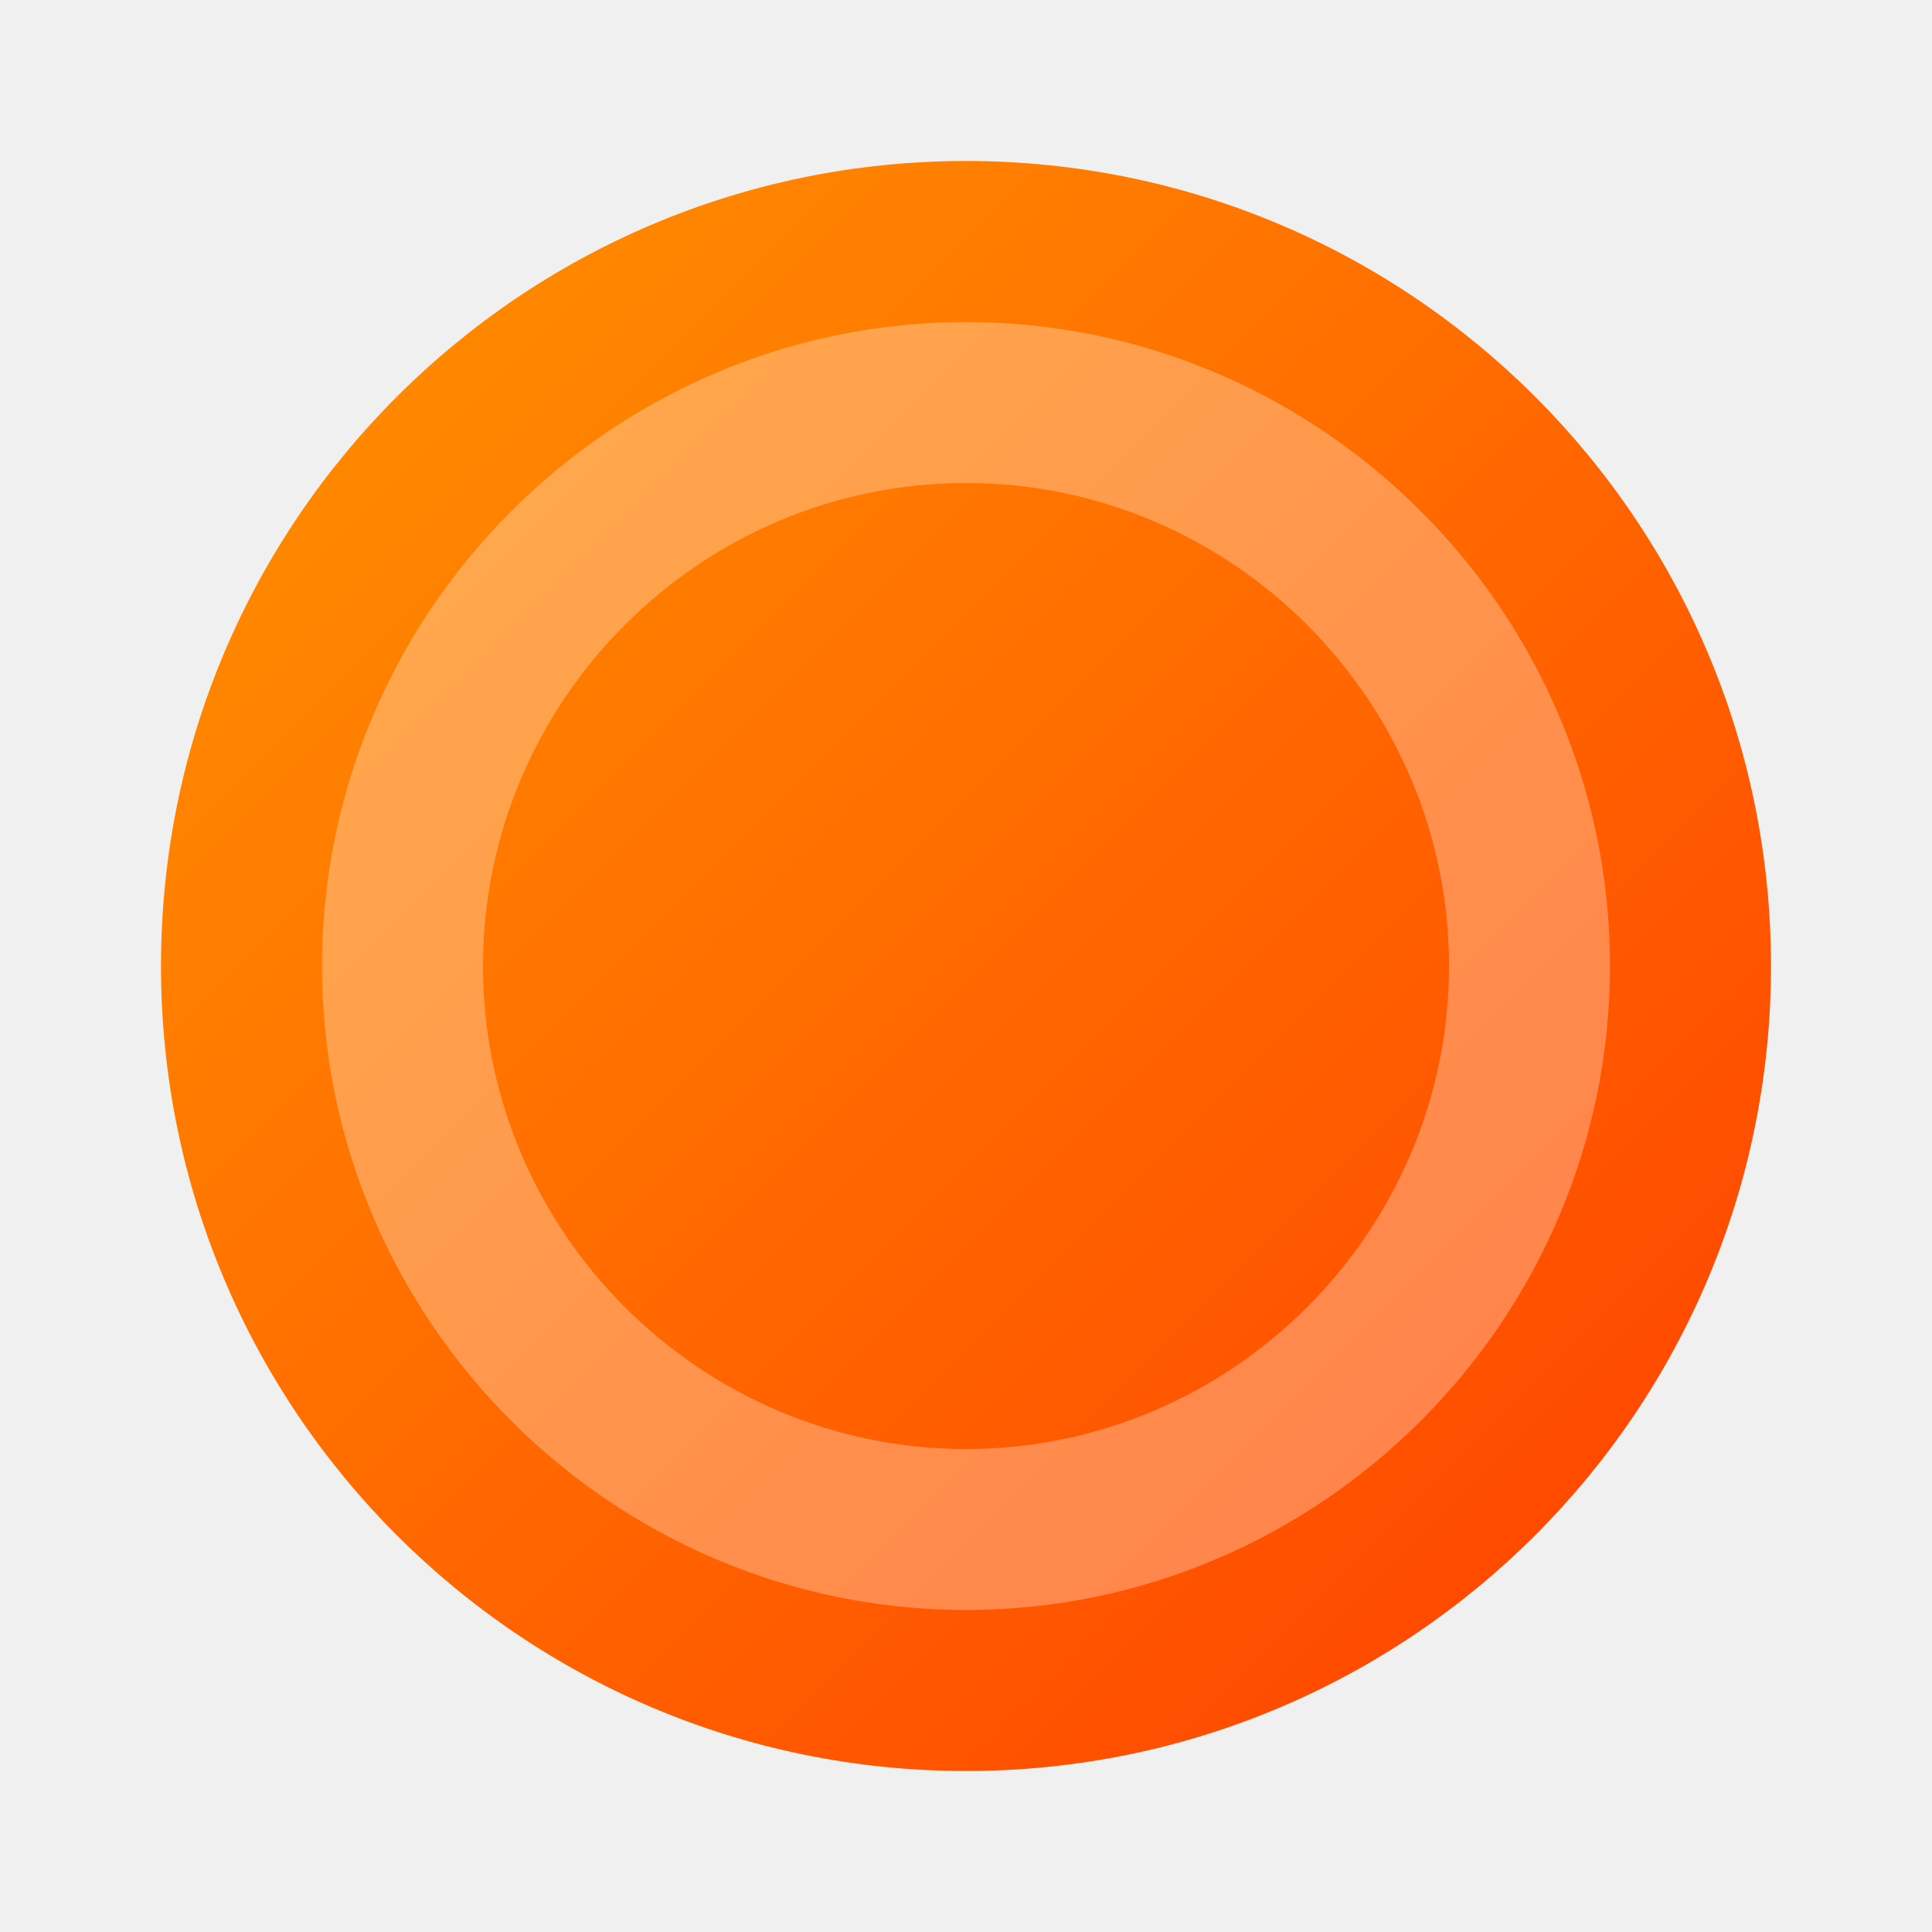
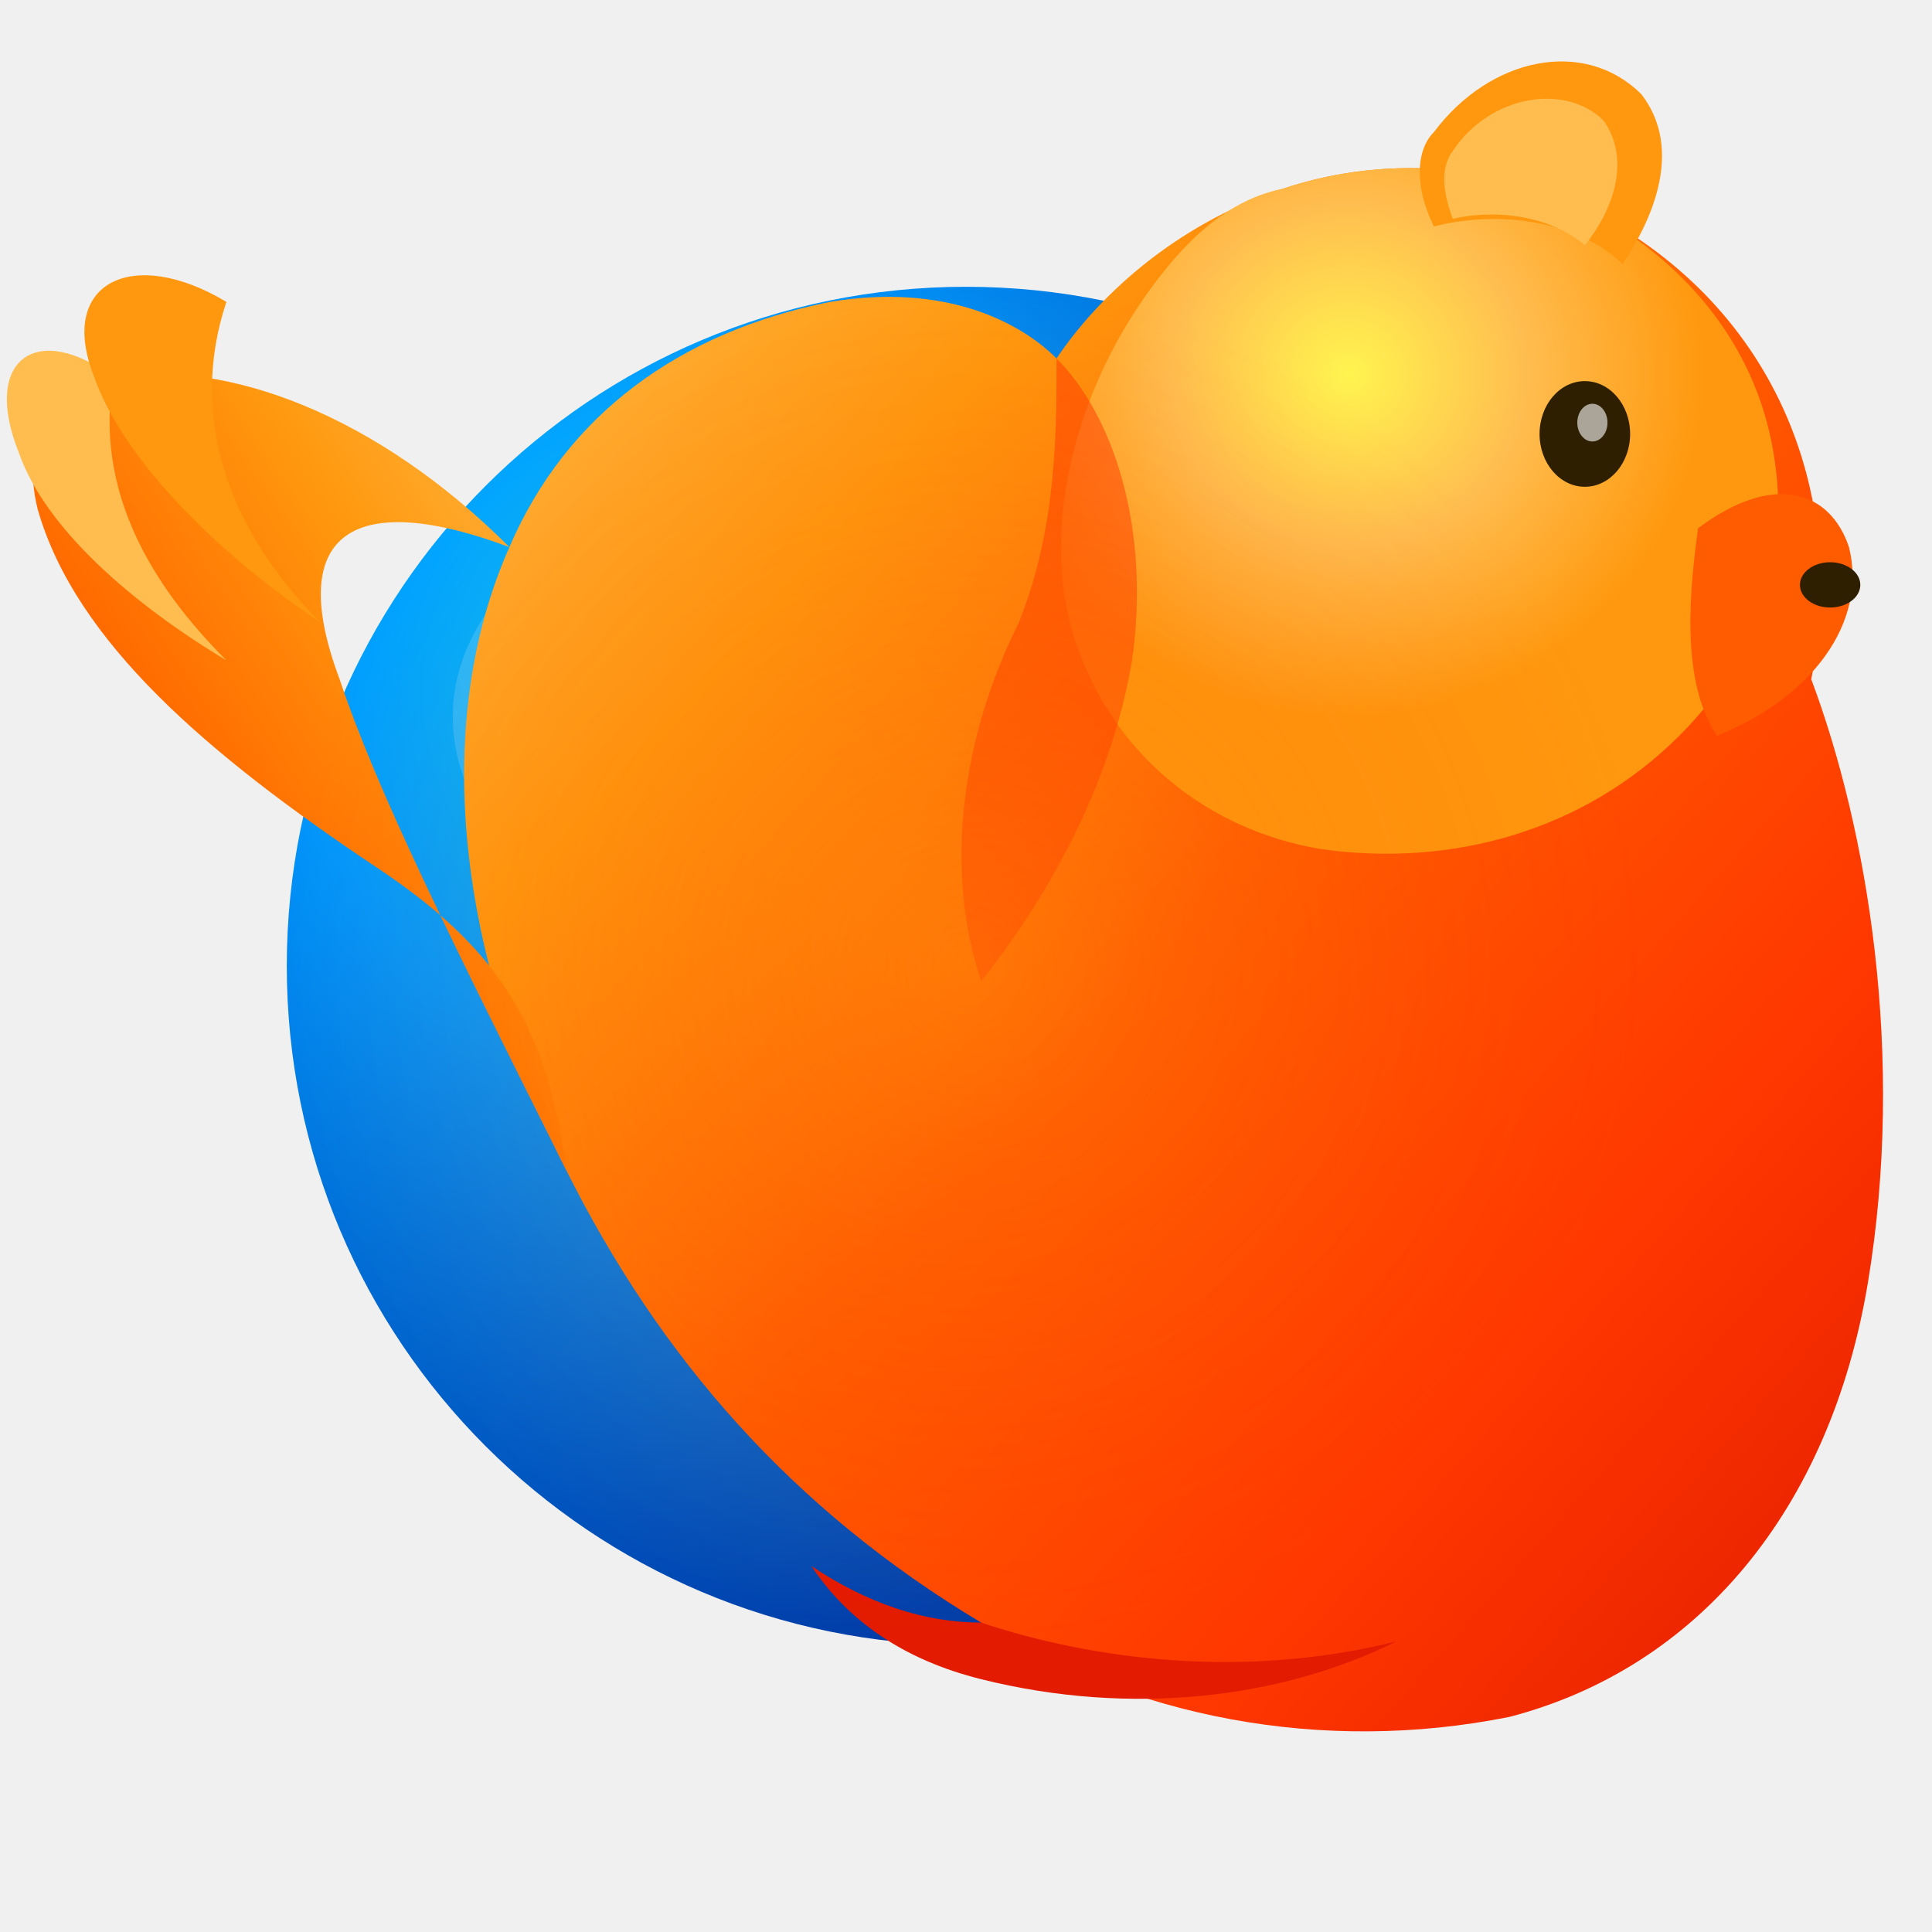
- <svg xmlns="http://www.w3.org/2000/svg" viewBox="0 0 24 24">
-   <circle cx="12" cy="12" r="10" fill="url(#firefox-grad)" />
+ <svg xmlns="http://www.w3.org/2000/svg" viewBox="0 0 512 512">
  <defs>
-     <linearGradient id="firefox-grad" x1="0%" y1="0%" x2="100%" y2="100%">
-       <stop offset="0%" style="stop-color:#FF9500" />
-       <stop offset="100%" style="stop-color:#FF3D00" />
+     <radialGradient id="globe" cx="30%" cy="30%" r="70%">
+       <stop offset="0%" stop-color="#00CDFF" />
+       <stop offset="40%" stop-color="#0099FF" />
+       <stop offset="100%" stop-color="#003EAA" />
+     </radialGradient>
+     <linearGradient id="fox-body" x1="0%" y1="0%" x2="100%" y2="100%">
+       <stop offset="0%" stop-color="#FFBD4F" />
+       <stop offset="25%" stop-color="#FF980E" />
+       <stop offset="50%" stop-color="#FF5B00" />
+       <stop offset="75%" stop-color="#FF3700" />
+       <stop offset="100%" stop-color="#E31B00" />
    </linearGradient>
+     <linearGradient id="fox-tail" x1="100%" y1="0%" x2="0%" y2="100%">
+       <stop offset="0%" stop-color="#FFBD4F" />
+       <stop offset="30%" stop-color="#FF980E" />
+       <stop offset="60%" stop-color="#FF6A00" />
+       <stop offset="100%" stop-color="#FF3D00" />
+     </linearGradient>
+     <radialGradient id="head-light" cx="40%" cy="30%" r="50%">
+       <stop offset="0%" stop-color="#FFF44F" />
+       <stop offset="50%" stop-color="#FFBD4F" />
+       <stop offset="100%" stop-color="#FF980E" />
+     </radialGradient>
+     <radialGradient id="inner-glow" cx="50%" cy="50%" r="50%">
+       <stop offset="0%" stop-color="#FF980E" stop-opacity="0.3" />
+       <stop offset="100%" stop-color="#FF3700" stop-opacity="0" />
+     </radialGradient>
  </defs>
-   <path d="M12 4c-4.4 0-8 3.6-8 8s3.6 8 8 8 8-3.6 8-8-3.6-8-8-8zm0 14c-3.3 0-6-2.7-6-6s2.7-6 6-6 6 2.7 6 6-2.7 6-6 6z" fill="#FFF" fill-opacity="0.3" />
+   <circle cx="256" cy="256" r="180" fill="url(#globe)" />
+   <ellipse cx="200" cy="190" rx="80" ry="60" fill="white" fill-opacity="0.15" />
+   <path d="M480 180            C490 130 470 80 420 55            C400 45 370 40 340 50            C310 60 290 80 280 95            C270 85 250 75 220 80            C180 88 150 110 135 145            C115 190 120 250 150 310            C175 360 210 400 260 430            C300 455 350 465 400 455            C450 442 485 400 495 340            C505 280 495 220 480 180Z" fill="url(#fox-body)" />
+   <path d="M135 145            C100 110 60 95 30 100            C15 102 5 115 10 135            C20 170 55 200 100 230            C130 250 145 270 150 310            C120 250 100 210 90 180            C75 140 95 130 135 145Z" fill="url(#fox-tail)" />
+   <path d="M30 100            C10 85 -5 95 5 120            C12 140 35 160 60 175            C40 155 25 130 30 100Z" fill="#FFBD4F" />
+   <path d="M60 80            C35 65 15 75 25 100            C32 120 55 145 85 165            C60 140 50 110 60 80Z" fill="#FF980E" />
+   <path d="M340 50            C370 40 400 45 420 55            C445 68 465 90 470 120            C475 150 465 175 445 195            C420 220 385 230 350 225            C320 220 295 200 285 170            C275 140 285 100 310 70            C320 58 330 52 340 50Z" fill="url(#head-light)" />
+   <path d="M380 35            C395 15 420 10 435 25            C445 38 440 55 430 70            C420 60 400 55 380 60            C375 50 375 40 380 35Z" fill="#FF980E" />
+   <path d="M385 40            C395 25 415 22 425 32            C432 42 428 55 420 65            C412 58 398 55 385 58            C382 50 382 44 385 40Z" fill="#FFBD4F" />
+   <path d="M450 140            C470 125 485 130 490 145            C495 165 480 185 455 195            C445 180 448 155 450 140Z" fill="#FF5B00" />
+   <ellipse cx="485" cy="155" rx="8" ry="6" fill="#2D1F00" />
+   <ellipse cx="420" cy="115" rx="12" ry="14" fill="#2D1F00" />
+   <ellipse cx="422" cy="112" rx="4" ry="5" fill="white" fill-opacity="0.6" />
+   <path d="M280 95            C295 110 305 140 300 175            C295 205 280 235 260 260            C250 230 255 195 270 165            C280 140 280 115 280 95Z" fill="#FF3700" fill-opacity="0.5" />
+   <path d="M260 430            C290 440 330 445 370 435            C340 450 300 455 260 445            C240 440 225 430 215 415            C230 425 245 430 260 430Z" fill="#E31B00" />
+   <circle cx="256" cy="256" r="180" fill="url(#inner-glow)" />
</svg>
